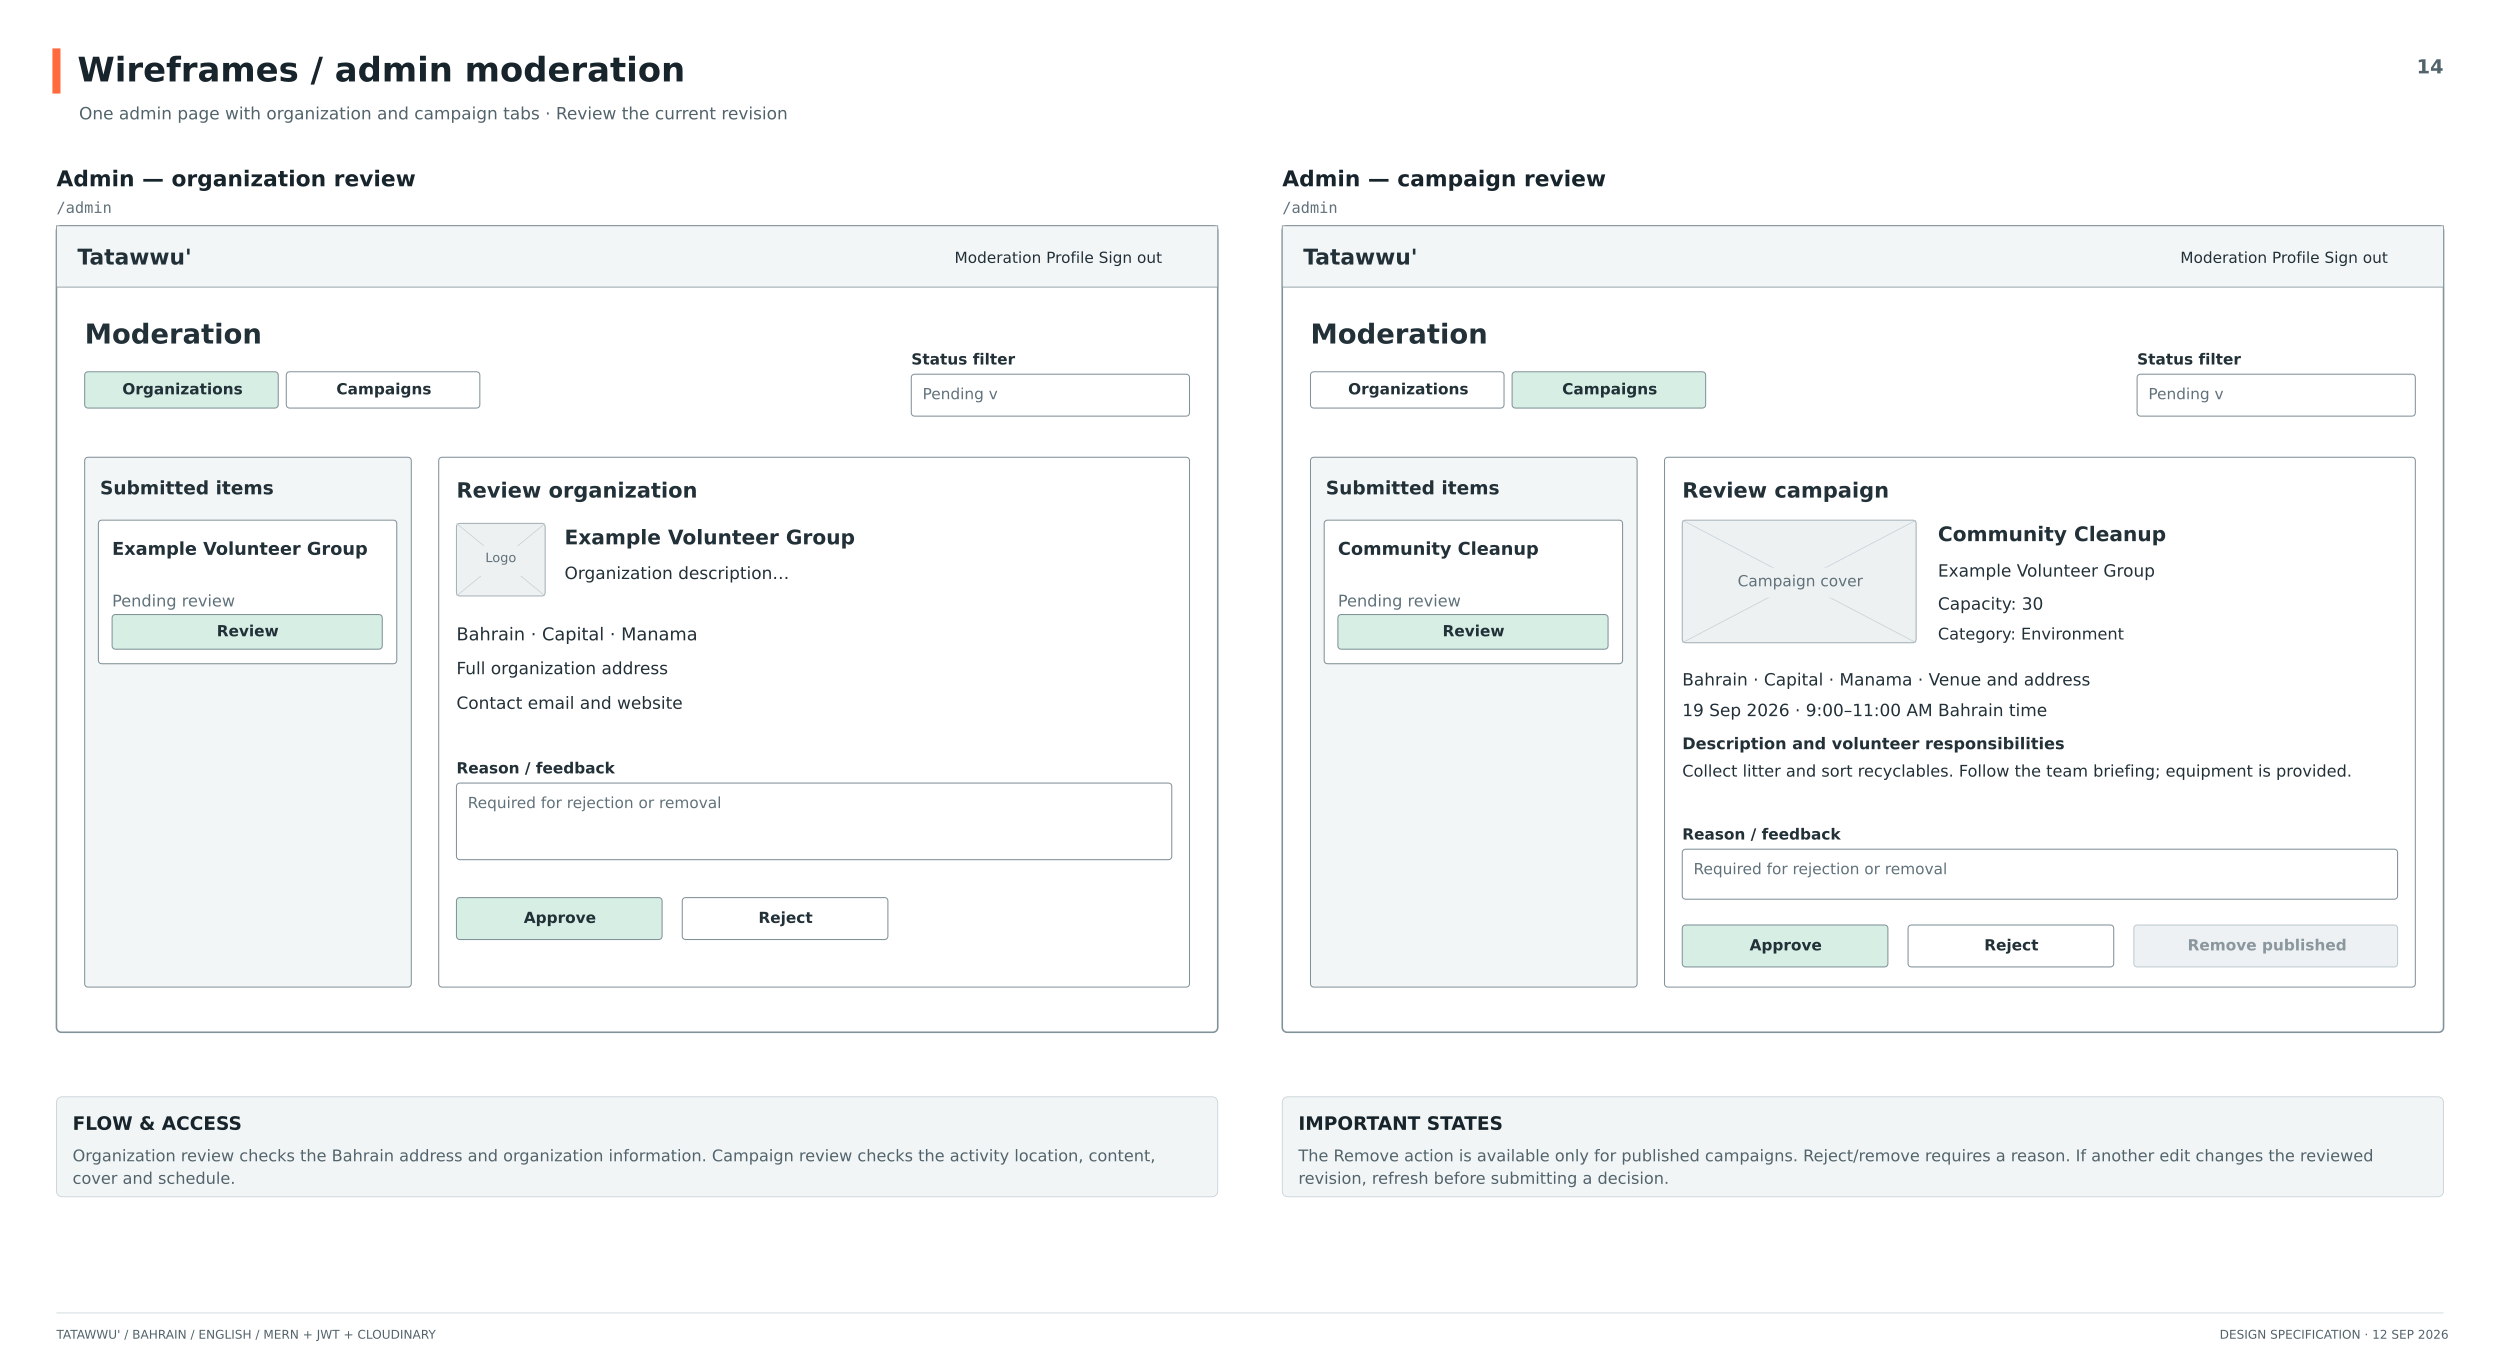
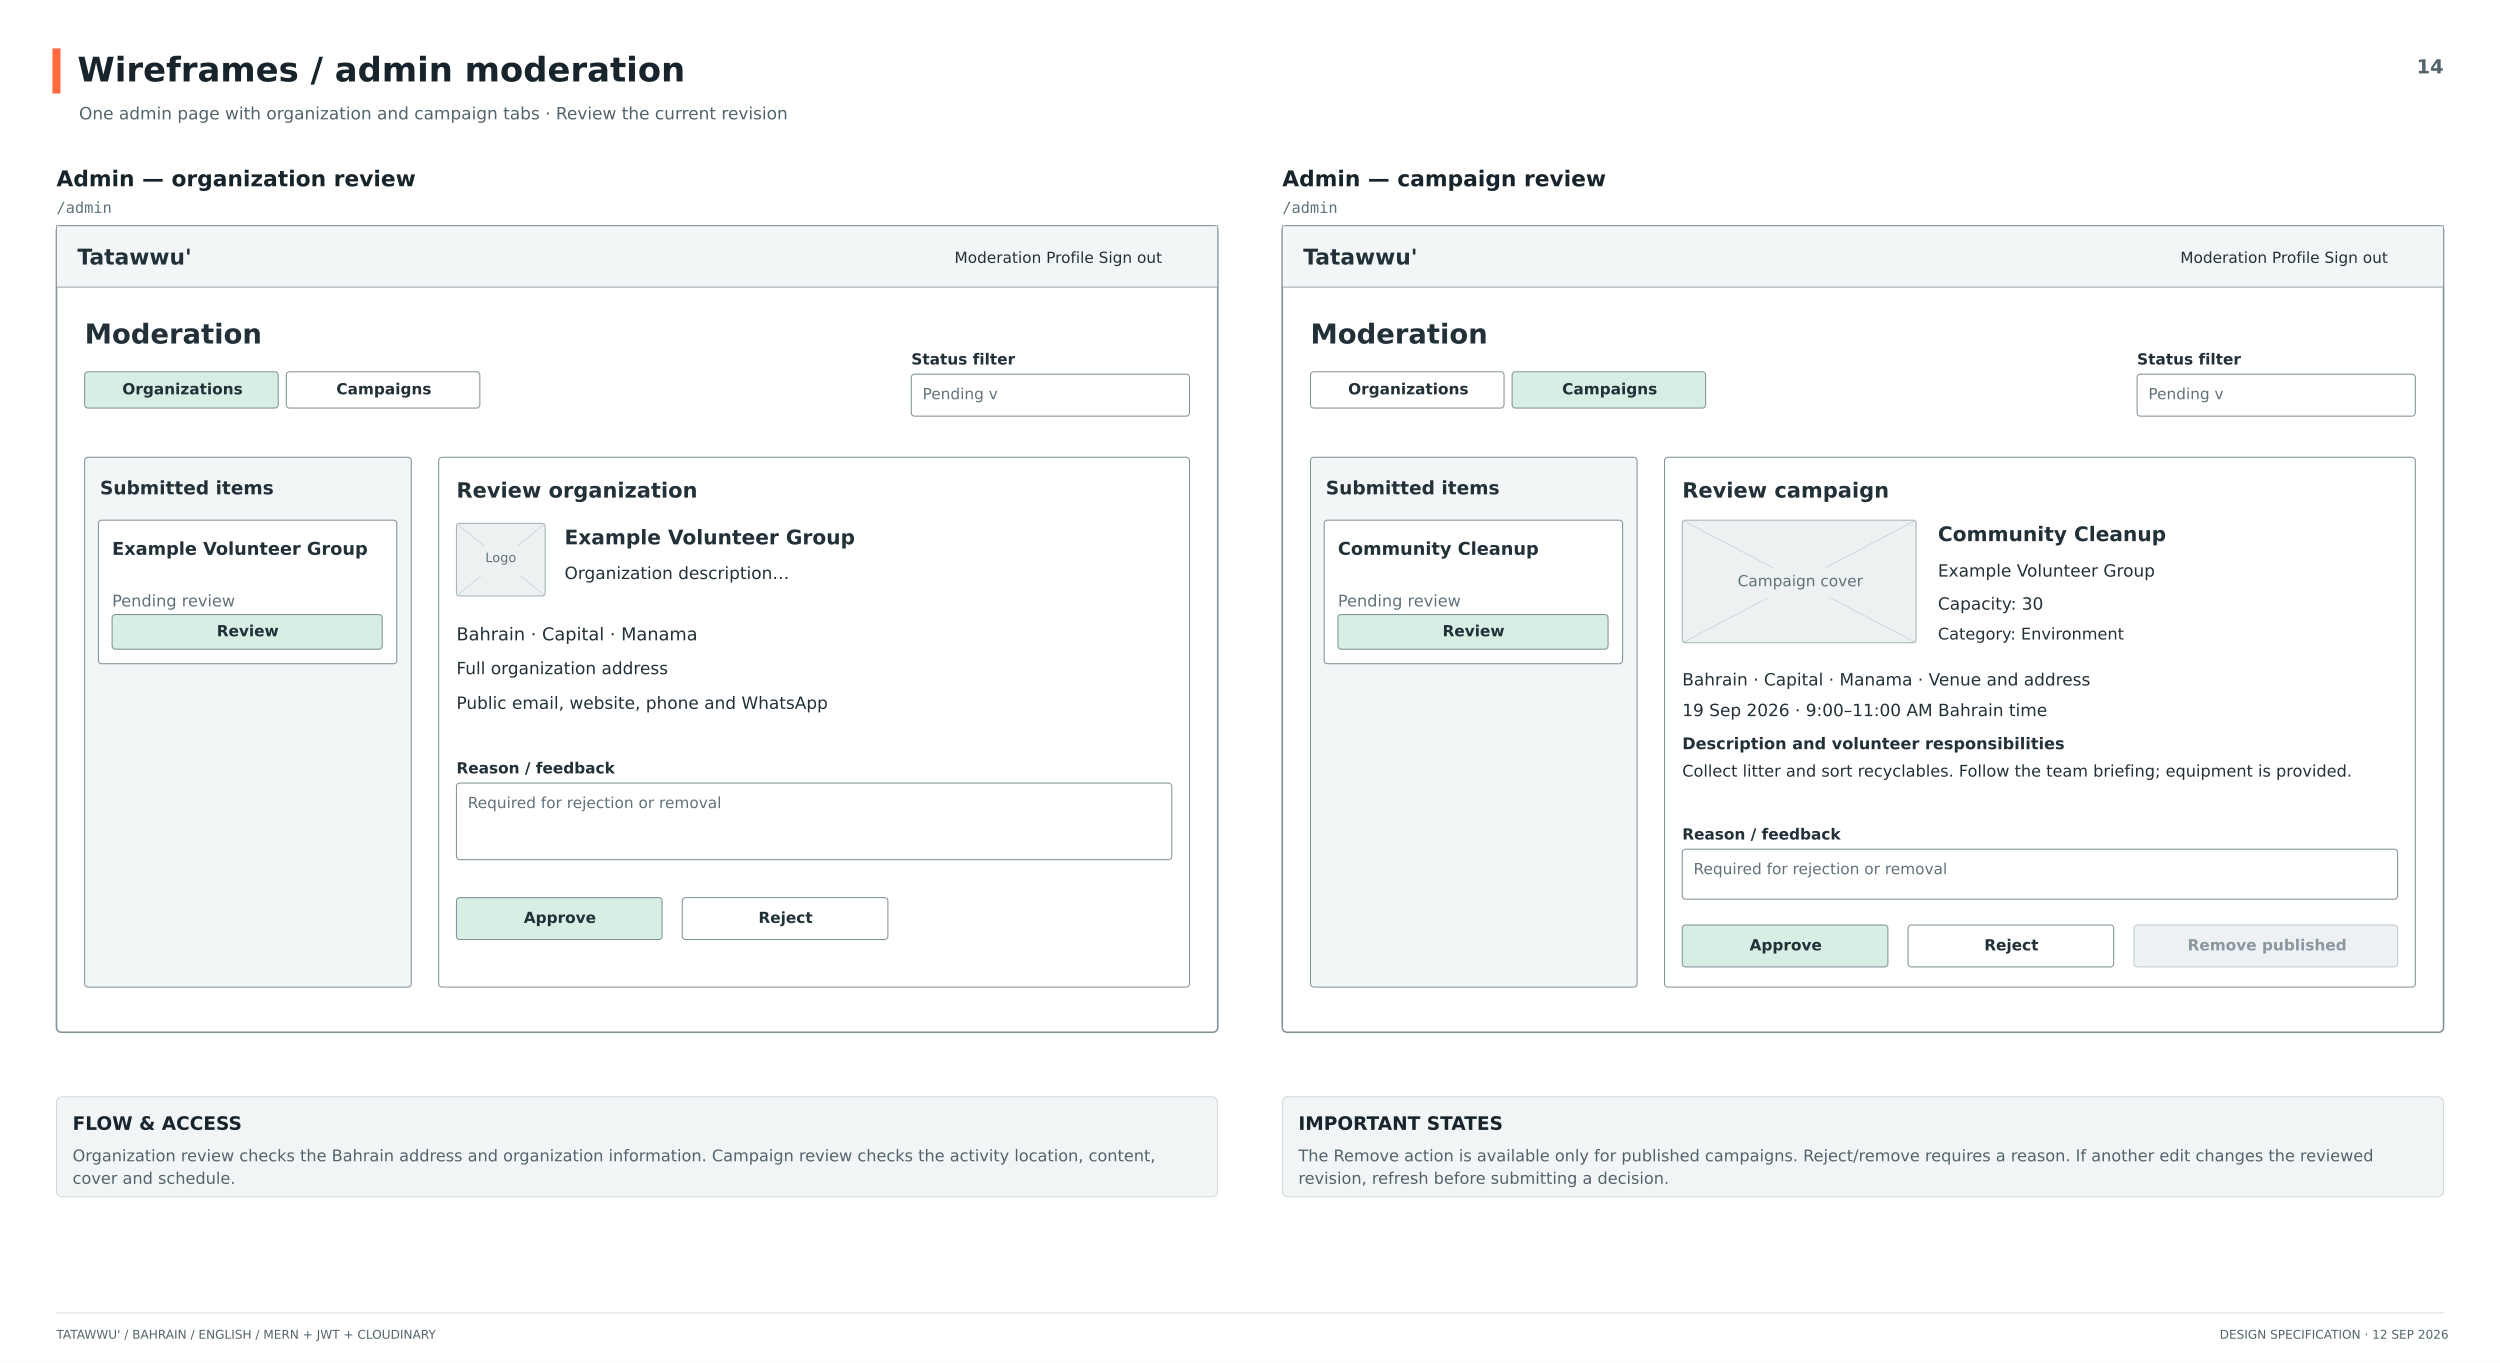
<svg xmlns="http://www.w3.org/2000/svg" width="3100" height="1690" viewBox="0 0 3100 1690">
  <rect width="100%" height="100%" fill="#ffffff" />
  <rect x="65" y="60" width="10" height="56" rx="0" fill="#ff6b3d" stroke="none" stroke-width="1" />
  <text x="96.00" y="101.00" font-family="DejaVu Sans, Arial, sans-serif" font-size="42" font-weight="700" fill="#17242b">Wireframes / admin moderation</text>
  <text x="98.00" y="148.00" font-family="DejaVu Sans, Arial, sans-serif" font-size="21" font-weight="400" fill="#52636b">One admin page with organization and campaign tabs · Review the current revision</text>
  <text x="2996.60" y="91.00" font-family="DejaVu Sans, Arial, sans-serif" font-size="24" font-weight="700" fill="#52636b">14</text>
  <polyline points="70,1628 3030,1628" fill="none" stroke="#c8d2d7" stroke-width="1" stroke-linejoin="round" />
  <text x="70.00" y="1660.00" font-family="DejaVu Sans, Arial, sans-serif" font-size="15" font-weight="400" fill="#52636b">TATAWWU'  /  BAHRAIN  /  ENGLISH  /  MERN + JWT + CLOUDINARY</text>
  <text x="2752.36" y="1660.00" font-family="DejaVu Sans, Arial, sans-serif" font-size="15" font-weight="400" fill="#52636b">DESIGN SPECIFICATION · 12 SEP 2026</text>
  <text x="70.00" y="231.00" font-family="DejaVu Sans, Arial, sans-serif" font-size="27" font-weight="700" fill="#17242b">Admin — organization review</text>
  <text x="70.00" y="264.00" font-family="DejaVu Sans Mono, monospace" font-size="19" font-weight="400" fill="#60717a">/admin</text>
  <rect x="70" y="280" width="1440" height="1000" rx="6" fill="#ffffff" stroke="#829299" stroke-width="2" />
  <rect x="70" y="280" width="1440" height="76" rx="0" fill="#f3f6f7" stroke="#829299" stroke-width="1" />
  <text x="96.00" y="328.00" font-family="DejaVu Sans, Arial, sans-serif" font-size="27" font-weight="700" fill="#223038">Tatawwu'</text>
  <text x="1183.58" y="326.00" font-family="DejaVu Sans, Arial, sans-serif" font-size="19" font-weight="400" fill="#223038">Moderation     Profile     Sign out</text>
  <text x="105.00" y="426.00" font-family="DejaVu Sans, Arial, sans-serif" font-size="34" font-weight="700" fill="#223038">Moderation</text>
  <rect x="105" y="461" width="240" height="45" rx="4" fill="#d6eee3" stroke="#829299" stroke-width="1.3" />
  <text x="151.64" y="488.96" font-family="DejaVu Sans, Arial, sans-serif" font-size="19" font-weight="700" fill="#223038">Organizations</text>
  <rect x="355" y="461" width="240" height="45" rx="4" fill="#ffffff" stroke="#829299" stroke-width="1.3" />
  <text x="417.07" y="488.96" font-family="DejaVu Sans, Arial, sans-serif" font-size="19" font-weight="700" fill="#223038">Campaigns</text>
  <text x="1130.00" y="452.00" font-family="DejaVu Sans, Arial, sans-serif" font-size="19" font-weight="700" fill="#223038">Status filter</text>
  <rect x="1130" y="464" width="345" height="52" rx="4" fill="#ffffff" stroke="#829299" stroke-width="1.3" />
  <text x="1144.00" y="495.00" font-family="DejaVu Sans, Arial, sans-serif" font-size="19" font-weight="400" fill="#60717a">Pending v</text>
  <rect x="105" y="567" width="405" height="657" rx="4" fill="#f3f6f7" stroke="#829299" stroke-width="1.3" />
  <text x="124.00" y="613.00" font-family="DejaVu Sans, Arial, sans-serif" font-size="23" font-weight="700" fill="#223038">Submitted items</text>
  <rect x="122" y="645" width="370" height="178" rx="4" fill="#ffffff" stroke="#829299" stroke-width="1.3" />
  <text x="139.00" y="688.00" font-family="DejaVu Sans, Arial, sans-serif" font-size="22" font-weight="700" fill="#223038">Example Volunteer Group</text>
  <text x="139.00" y="752.00" font-family="DejaVu Sans, Arial, sans-serif" font-size="20" font-weight="400" fill="#60717a">Pending review</text>
  <rect x="139" y="762" width="335" height="43" rx="4" fill="#d6eee3" stroke="#829299" stroke-width="1.3" />
  <text x="268.75" y="788.96" font-family="DejaVu Sans, Arial, sans-serif" font-size="19" font-weight="700" fill="#223038">Review</text>
  <rect x="544" y="567" width="931" height="657" rx="4" fill="#ffffff" stroke="#829299" stroke-width="1.3" />
  <text x="566.00" y="617.00" font-family="DejaVu Sans, Arial, sans-serif" font-size="26" font-weight="700" fill="#223038">Review organization</text>
  <rect x="566" y="649" width="110" height="90" rx="4" fill="#edf1f2" stroke="#a4b1b7" stroke-width="1.3" />
  <polyline points="566,649 676,739" fill="none" stroke="#c9d2d6" stroke-width="1" stroke-linejoin="round" />
  <polyline points="676,649 566,739" fill="none" stroke="#c9d2d6" stroke-width="1" stroke-linejoin="round" />
  <rect x="591.812" y="677.0" width="58.375" height="37" rx="0" fill="#edf1f2" stroke="none" stroke-width="1" />
  <text x="601.81" y="697.00" font-family="DejaVu Sans, Arial, sans-serif" font-size="16" font-weight="400" fill="#60717a">Logo</text>
  <text x="700.00" y="675.00" font-family="DejaVu Sans, Arial, sans-serif" font-size="25" font-weight="700" fill="#223038">Example Volunteer Group</text>
  <text x="700.00" y="718.00" font-family="DejaVu Sans, Arial, sans-serif" font-size="21" font-weight="400" fill="#223038">Organization description…</text>
  <text x="566.00" y="794.00" font-family="DejaVu Sans, Arial, sans-serif" font-size="22" font-weight="400" fill="#223038">Bahrain · Capital · Manama</text>
  <text x="566.00" y="836.00" font-family="DejaVu Sans, Arial, sans-serif" font-size="21" font-weight="400" fill="#223038">Full organization address</text>
-   <text x="566.00" y="879.00" font-family="DejaVu Sans, Arial, sans-serif" font-size="21" font-weight="400" fill="#223038">Contact email and website</text>
+   <text x="566.00" y="879.00" font-family="DejaVu Sans, Arial, sans-serif" font-size="21" font-weight="400" fill="#223038">Public email, website, phone and WhatsApp</text>
  <text x="566.00" y="959.00" font-family="DejaVu Sans, Arial, sans-serif" font-size="19" font-weight="700" fill="#223038">Reason / feedback</text>
  <rect x="566" y="971" width="887" height="95" rx="4" fill="#ffffff" stroke="#829299" stroke-width="1.3" />
  <text x="580.00" y="1002.00" font-family="DejaVu Sans, Arial, sans-serif" font-size="19" font-weight="400" fill="#60717a">Required for rejection or removal</text>
  <rect x="566" y="1113" width="255" height="52" rx="4" fill="#d6eee3" stroke="#829299" stroke-width="1.3" />
  <text x="649.48" y="1144.46" font-family="DejaVu Sans, Arial, sans-serif" font-size="19" font-weight="700" fill="#223038">Approve</text>
  <rect x="846" y="1113" width="255" height="52" rx="4" fill="#ffffff" stroke="#829299" stroke-width="1.3" />
  <text x="940.46" y="1144.46" font-family="DejaVu Sans, Arial, sans-serif" font-size="19" font-weight="700" fill="#223038">Reject</text>
  <text x="1590.00" y="231.00" font-family="DejaVu Sans, Arial, sans-serif" font-size="27" font-weight="700" fill="#17242b">Admin — campaign review</text>
  <text x="1590.00" y="264.00" font-family="DejaVu Sans Mono, monospace" font-size="19" font-weight="400" fill="#60717a">/admin</text>
  <rect x="1590" y="280" width="1440" height="1000" rx="6" fill="#ffffff" stroke="#829299" stroke-width="2" />
  <rect x="1590" y="280" width="1440" height="76" rx="0" fill="#f3f6f7" stroke="#829299" stroke-width="1" />
  <text x="1616.00" y="328.00" font-family="DejaVu Sans, Arial, sans-serif" font-size="27" font-weight="700" fill="#223038">Tatawwu'</text>
  <text x="2703.58" y="326.00" font-family="DejaVu Sans, Arial, sans-serif" font-size="19" font-weight="400" fill="#223038">Moderation     Profile     Sign out</text>
  <text x="1625.00" y="426.00" font-family="DejaVu Sans, Arial, sans-serif" font-size="34" font-weight="700" fill="#223038">Moderation</text>
  <rect x="1625" y="461" width="240" height="45" rx="4" fill="#ffffff" stroke="#829299" stroke-width="1.3" />
  <text x="1671.64" y="488.96" font-family="DejaVu Sans, Arial, sans-serif" font-size="19" font-weight="700" fill="#223038">Organizations</text>
  <rect x="1875" y="461" width="240" height="45" rx="4" fill="#d6eee3" stroke="#829299" stroke-width="1.3" />
  <text x="1937.07" y="488.96" font-family="DejaVu Sans, Arial, sans-serif" font-size="19" font-weight="700" fill="#223038">Campaigns</text>
  <text x="2650.00" y="452.00" font-family="DejaVu Sans, Arial, sans-serif" font-size="19" font-weight="700" fill="#223038">Status filter</text>
  <rect x="2650" y="464" width="345" height="52" rx="4" fill="#ffffff" stroke="#829299" stroke-width="1.3" />
  <text x="2664.00" y="495.00" font-family="DejaVu Sans, Arial, sans-serif" font-size="19" font-weight="400" fill="#60717a">Pending v</text>
  <rect x="1625" y="567" width="405" height="657" rx="4" fill="#f3f6f7" stroke="#829299" stroke-width="1.3" />
  <text x="1644.00" y="613.00" font-family="DejaVu Sans, Arial, sans-serif" font-size="23" font-weight="700" fill="#223038">Submitted items</text>
  <rect x="1642" y="645" width="370" height="178" rx="4" fill="#ffffff" stroke="#829299" stroke-width="1.3" />
  <text x="1659.00" y="688.00" font-family="DejaVu Sans, Arial, sans-serif" font-size="22" font-weight="700" fill="#223038">Community Cleanup</text>
  <text x="1659.00" y="752.00" font-family="DejaVu Sans, Arial, sans-serif" font-size="20" font-weight="400" fill="#60717a">Pending review</text>
  <rect x="1659" y="762" width="335" height="43" rx="4" fill="#d6eee3" stroke="#829299" stroke-width="1.3" />
  <text x="1788.75" y="788.96" font-family="DejaVu Sans, Arial, sans-serif" font-size="19" font-weight="700" fill="#223038">Review</text>
  <rect x="2064" y="567" width="931" height="657" rx="4" fill="#ffffff" stroke="#829299" stroke-width="1.3" />
  <text x="2086.00" y="617.00" font-family="DejaVu Sans, Arial, sans-serif" font-size="26" font-weight="700" fill="#223038">Review campaign</text>
  <rect x="2086" y="645" width="290" height="152" rx="4" fill="#edf1f2" stroke="#a4b1b7" stroke-width="1.3" />
  <polyline points="2086,645 2376,797" fill="none" stroke="#c9d2d6" stroke-width="1" stroke-linejoin="round" />
  <polyline points="2376,645 2086,797" fill="none" stroke="#c9d2d6" stroke-width="1" stroke-linejoin="round" />
  <rect x="2144.672" y="704.0" width="172.656" height="37" rx="0" fill="#edf1f2" stroke="none" stroke-width="1" />
  <text x="2154.67" y="727.00" font-family="DejaVu Sans, Arial, sans-serif" font-size="19" font-weight="400" fill="#60717a">Campaign cover</text>
  <text x="2403.00" y="671.00" font-family="DejaVu Sans, Arial, sans-serif" font-size="25" font-weight="700" fill="#223038">Community Cleanup</text>
  <text x="2403.00" y="715.00" font-family="DejaVu Sans, Arial, sans-serif" font-size="21" font-weight="400" fill="#223038">Example Volunteer Group</text>
  <text x="2403.00" y="756.00" font-family="DejaVu Sans, Arial, sans-serif" font-size="21" font-weight="400" fill="#223038">Capacity: 30</text>
  <text x="2403.00" y="793.00" font-family="DejaVu Sans, Arial, sans-serif" font-size="20" font-weight="400" fill="#223038">Category: Environment</text>
  <text x="2086.00" y="850.00" font-family="DejaVu Sans, Arial, sans-serif" font-size="21" font-weight="400" fill="#223038">Bahrain · Capital · Manama · Venue and address</text>
  <text x="2086.00" y="888.00" font-family="DejaVu Sans, Arial, sans-serif" font-size="21" font-weight="400" fill="#223038">19 Sep 2026 · 9:00–11:00 AM Bahrain time</text>
  <text x="2086.00" y="929.00" font-family="DejaVu Sans, Arial, sans-serif" font-size="20" font-weight="700" fill="#223038">Description and volunteer responsibilities</text>
  <text x="2086.00" y="963.00" font-family="DejaVu Sans, Arial, sans-serif" font-size="20" font-weight="400" fill="#223038">Collect litter and sort recyclables. Follow the team briefing; equipment is provided.</text>
  <text x="2086.00" y="1041.00" font-family="DejaVu Sans, Arial, sans-serif" font-size="19" font-weight="700" fill="#223038">Reason / feedback</text>
  <rect x="2086" y="1053" width="887" height="62" rx="4" fill="#ffffff" stroke="#829299" stroke-width="1.3" />
  <text x="2100.00" y="1084.00" font-family="DejaVu Sans, Arial, sans-serif" font-size="19" font-weight="400" fill="#60717a">Required for rejection or removal</text>
  <rect x="2086" y="1147" width="255" height="52" rx="4" fill="#d6eee3" stroke="#829299" stroke-width="1.3" />
  <text x="2169.48" y="1178.46" font-family="DejaVu Sans, Arial, sans-serif" font-size="19" font-weight="700" fill="#223038">Approve</text>
  <rect x="2366" y="1147" width="255" height="52" rx="4" fill="#ffffff" stroke="#829299" stroke-width="1.3" />
  <text x="2460.46" y="1178.46" font-family="DejaVu Sans, Arial, sans-serif" font-size="19" font-weight="700" fill="#223038">Reject</text>
  <rect x="2646" y="1147" width="327" height="52" rx="4" fill="#edf1f3" stroke="#c0cbd0" stroke-width="1.3" />
  <text x="2712.57" y="1178.46" font-family="DejaVu Sans, Arial, sans-serif" font-size="19" font-weight="700" fill="#8a979e">Remove published</text>
  <rect x="70" y="1360" width="1440" height="124.0" rx="7" fill="#f1f5f6" stroke="#c4cfd4" stroke-width="1" />
  <text x="90.00" y="1401.00" font-family="DejaVu Sans, Arial, sans-serif" font-size="23" font-weight="700" fill="#17242b">FLOW &amp; ACCESS</text>
  <text x="90.00" y="1440.00" font-family="DejaVu Sans, Arial, sans-serif" font-size="20" font-weight="400" fill="#52636b">Organization review checks the Bahrain address and organization information. Campaign review checks the activity location, content,</text>
  <text x="90.00" y="1468.00" font-family="DejaVu Sans, Arial, sans-serif" font-size="20" font-weight="400" fill="#52636b">cover and schedule.</text>
  <rect x="1590" y="1360" width="1440" height="124.0" rx="7" fill="#f1f5f6" stroke="#c4cfd4" stroke-width="1" />
  <text x="1610.00" y="1401.00" font-family="DejaVu Sans, Arial, sans-serif" font-size="23" font-weight="700" fill="#17242b">IMPORTANT STATES</text>
  <text x="1610.00" y="1440.00" font-family="DejaVu Sans, Arial, sans-serif" font-size="20" font-weight="400" fill="#52636b">The Remove action is available only for published campaigns. Reject/remove requires a reason. If another edit changes the reviewed</text>
  <text x="1610.00" y="1468.00" font-family="DejaVu Sans, Arial, sans-serif" font-size="20" font-weight="400" fill="#52636b">revision, refresh before submitting a decision.</text>
</svg>
